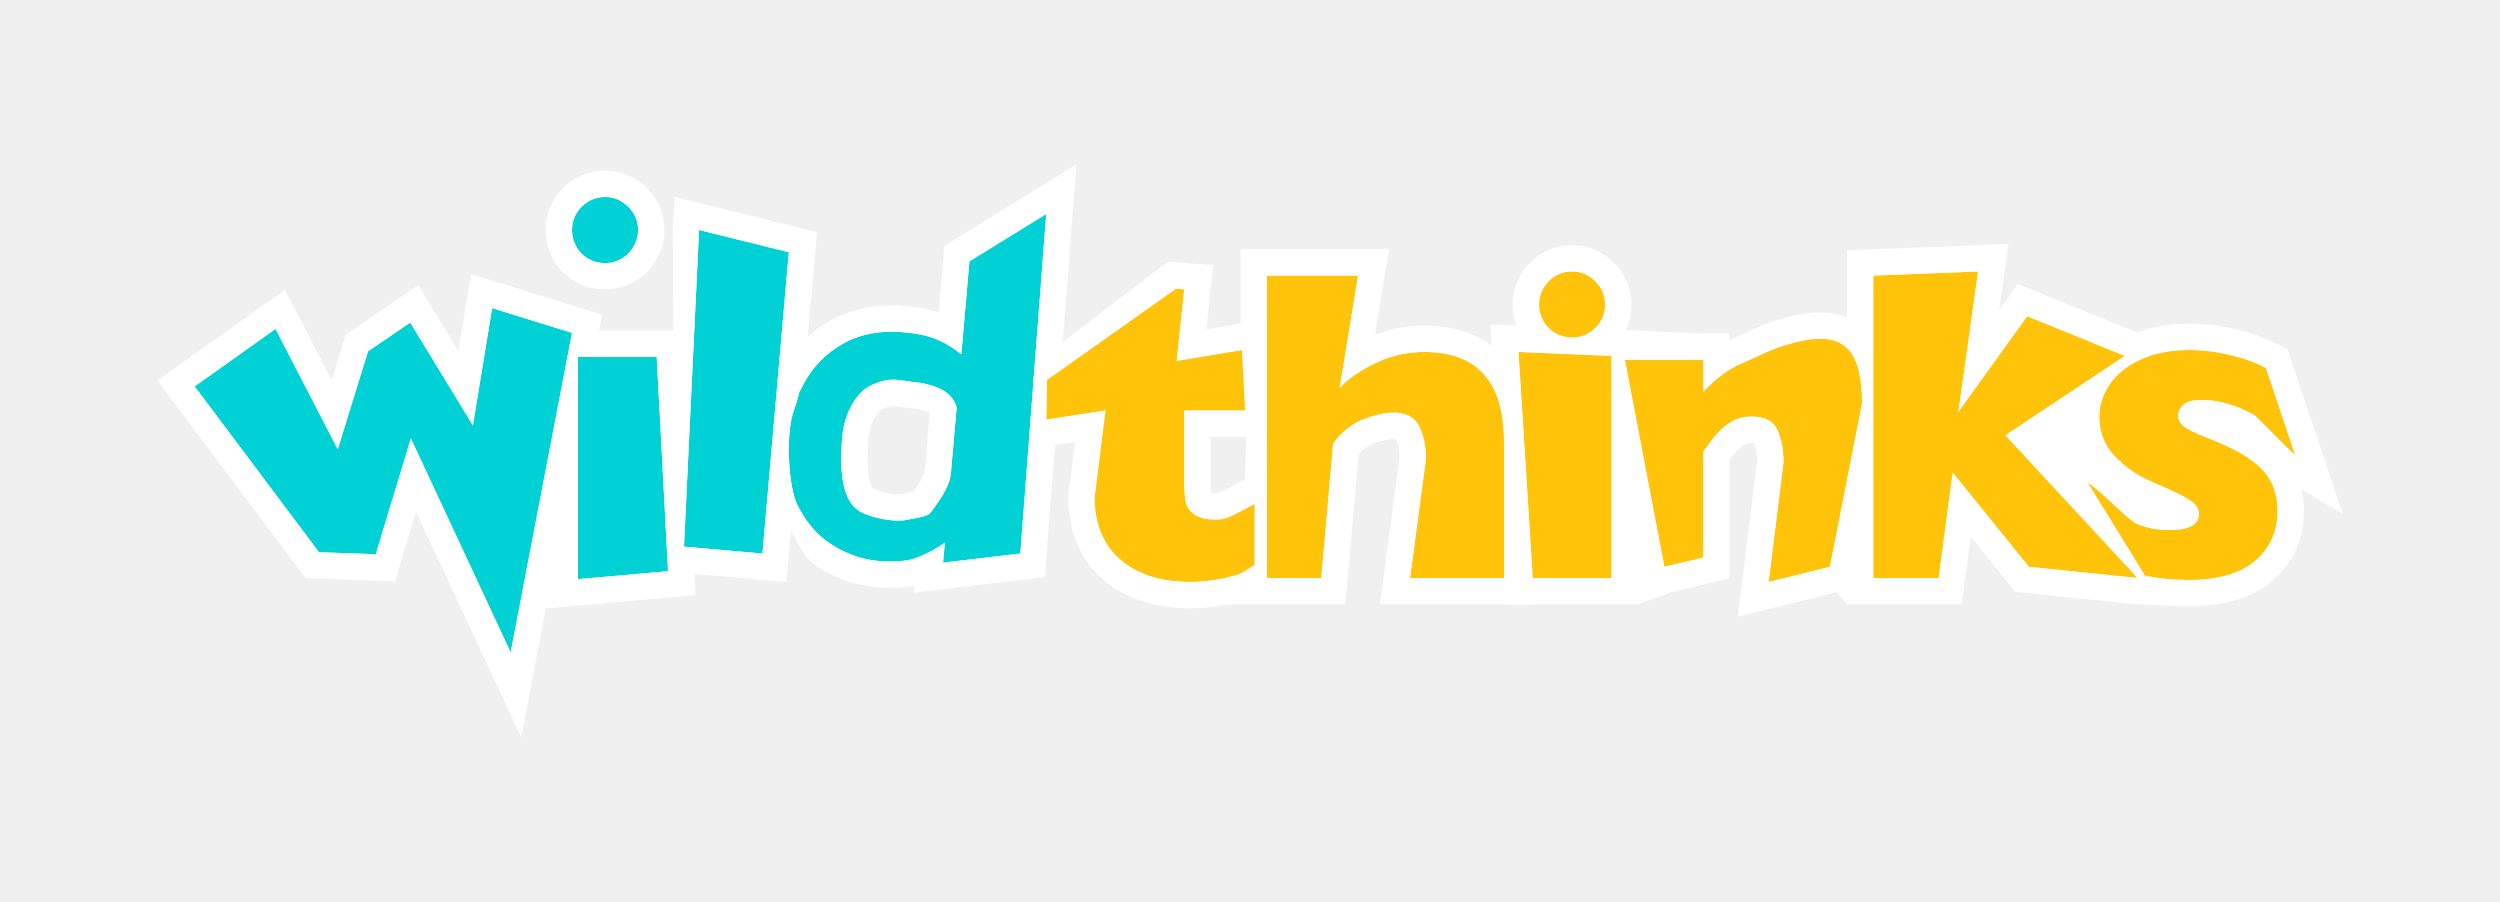
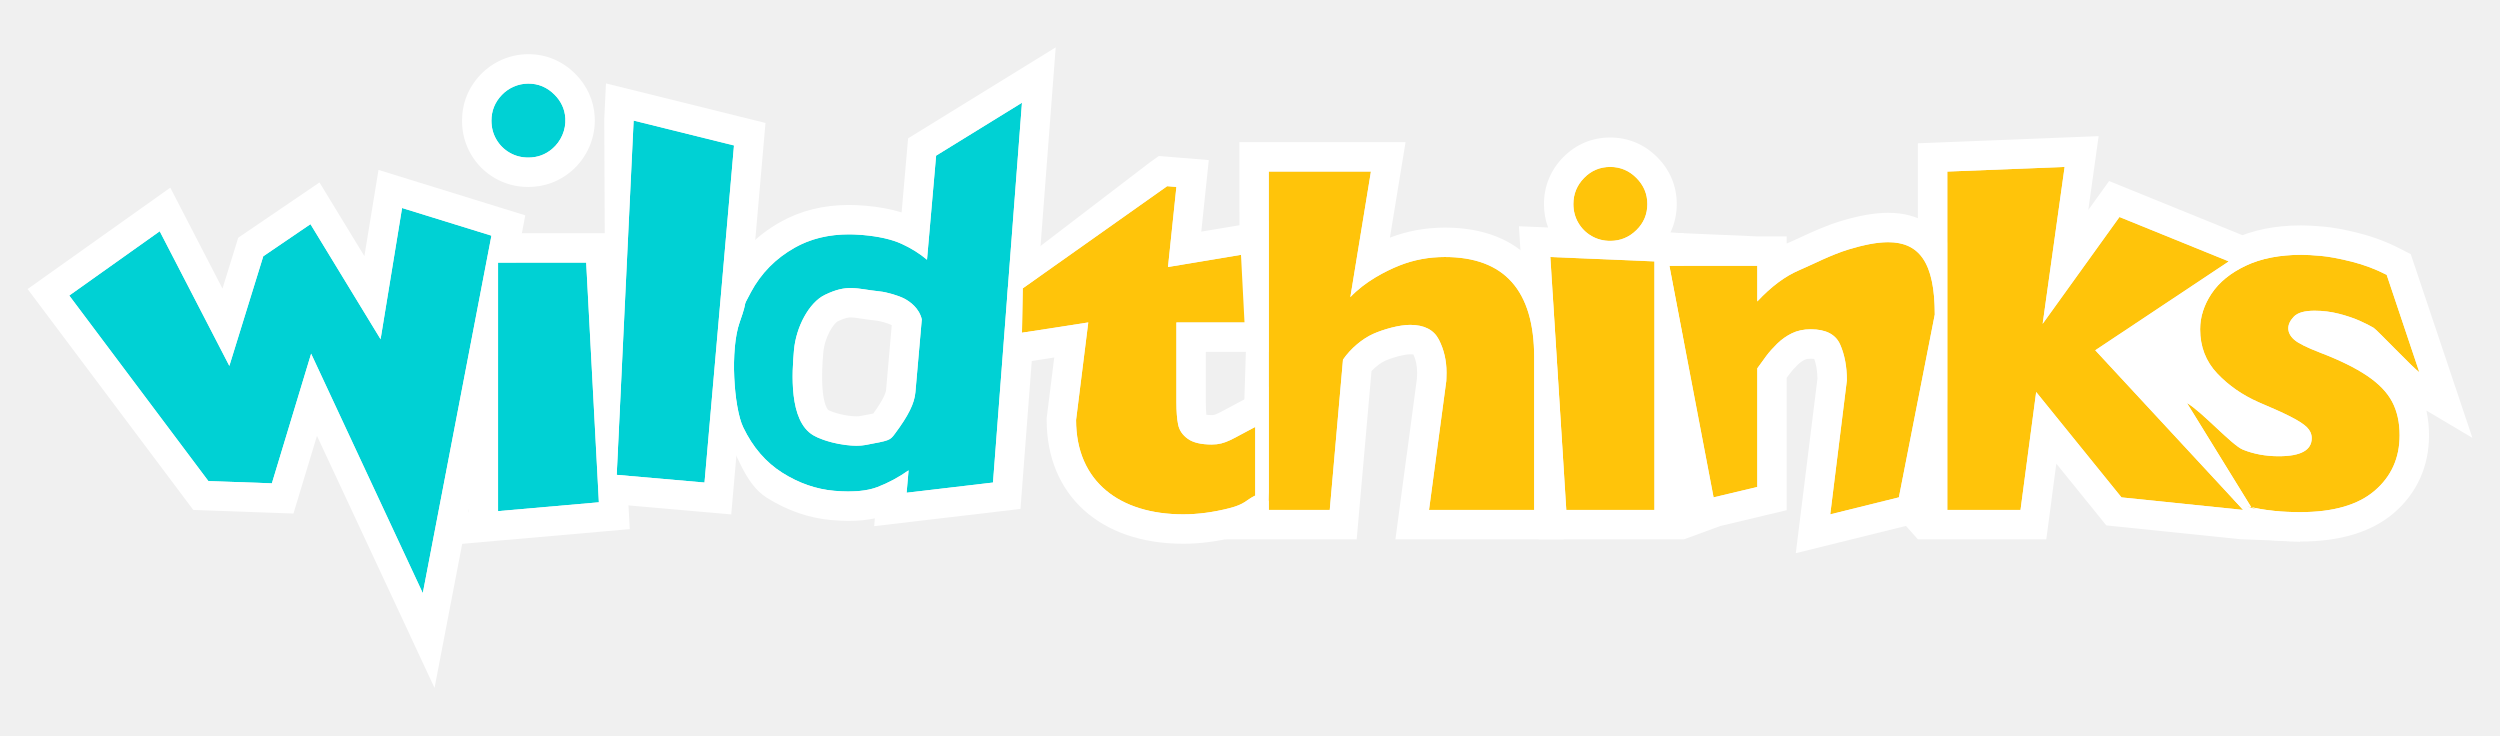
- <svg xmlns="http://www.w3.org/2000/svg" version="1.1" x="0" y="0" width="951" height="343" viewBox="0, 0, 951, 343">
+ <svg xmlns="http://www.w3.org/2000/svg" version="1.1" x="0" y="0" width="850" height="250" viewBox="0, 0, 850, 250">
  <g id="text">
-     <path d="M217.59,126.626 L194.249,248.164 L156.282,166.755 L142.937,210.833 L121.345,210.058 L74.045,146.982 L104.804,125.127 L128.479,170.901 L140.015,133.626 L156.058,122.714 L179.898,161.835 L187.203,117.223 z" fill="#00D1D4" />
-     <path d="M179.19,104.274 L177.335,115.606 L174.391,133.581 L164.597,117.509 L159.126,108.532 L150.433,114.445 L134.391,125.357 L131.497,127.325 L130.462,130.669 L126.145,144.62 L113.686,120.532 L108.397,110.306 L99.012,116.974 L68.252,138.83 L59.889,144.773 L66.044,152.981 L113.345,216.056 L116.211,219.879 L120.986,220.05 L142.578,220.826 L150.276,221.102 L152.508,213.73 L158.274,194.685 L185.186,252.39 L198.243,280.387 L204.069,250.049 L227.411,128.511 L229.099,119.719 L220.546,117.072 L190.159,107.669 z M187.203,117.222 L217.59,126.625 L194.249,248.163 L156.282,166.754 L142.937,210.832 L121.345,210.057 L74.044,146.982 L104.804,125.126 L128.479,170.9 L140.015,133.626 L156.058,122.713 L179.898,161.834 z" fill="#FFFFFF" />
-     <path d="M254.117,217.282 L219.838,220.282 L219.838,135.78 L249.804,135.78 z" fill="#00D1D4" />
-     <path d="M259.289,125.78 L249.804,125.78 L219.838,125.78 L219.838,132.615 L215.785,139.949 L209.838,220.282 L204.7,231.645 L220.71,230.244 L254.99,227.244 L264.615,226.402 L264.104,216.754 L259.79,135.252 z M249.804,135.78 L254.118,217.282 L219.838,220.282 L219.838,135.78 z" fill="#FFFFFF" />
-     <path d="M290.033,210.566 L260.181,207.954 L265.935,87.497 L300.06,95.955 z" fill="#00D1D4" />
-     <path d="M256.527,74.863 L255.946,87.02 L256.451,204.281 L256.451,214.028 L259.309,217.916 L289.161,220.528 L299.123,221.4 L299.995,211.437 L310.022,96.826 L310.767,88.306 L302.465,86.249 L268.34,77.791 z M265.935,87.497 L300.06,95.955 L290.033,210.566 L260.181,207.954 z" fill="#FFFFFF" />
+     <path d="M167.09,80.126 L143.749,201.664 L105.782,120.255 L92.437,164.333 L70.845,163.558 L23.545,100.482 L54.304,78.627 L77.979,124.401 L89.515,87.126 L105.558,76.214 L129.398,115.335 L136.703,70.723 z" fill="#00D1D4" />
+     <path d="M128.69,57.774 L126.835,69.106 L123.891,87.081 L114.097,71.009 L108.626,62.032 L99.933,67.945 L83.891,78.857 L80.997,80.825 L79.962,84.169 L75.645,98.12 L63.186,74.032 L57.897,63.806 L48.512,70.474 L17.752,92.33 L9.389,98.273 L15.544,106.481 L62.845,169.556 L65.711,173.379 L70.486,173.55 L92.078,174.326 L99.776,174.602 L102.008,167.23 L107.774,148.185 L134.686,205.89 L147.743,233.887 L153.569,203.549 L176.911,82.011 L178.599,73.219 L170.046,70.572 L139.659,61.169 z M136.703,70.722 L167.09,80.125 L143.749,201.663 L105.782,120.254 L92.437,164.332 L70.845,163.557 L23.544,100.482 L54.304,78.626 L77.979,124.4 L89.515,87.126 L105.558,76.213 L129.398,115.334 z" fill="#FFFFFF" />
+     <path d="M203.617,170.782 L169.338,173.782 L169.338,89.28 L199.304,89.28 z" fill="#00D1D4" />
+     <path d="M208.789,79.28 L199.304,79.28 L169.338,79.28 L169.338,86.115 L165.285,93.449 L159.338,173.782 L154.2,185.145 L170.21,183.744 L204.49,180.744 L214.115,179.902 L213.604,170.254 L209.29,88.752 z M199.304,89.28 L203.618,170.782 L169.338,173.782 L169.338,89.28 z" fill="#FFFFFF" />
+     <path d="M239.533,164.066 L209.681,161.454 L215.435,40.997 L249.56,49.455 z" fill="#00D1D4" />
+     <path d="M206.027,28.363 L205.446,40.52 L205.951,157.781 L205.951,167.528 L208.809,171.416 L238.661,174.028 L248.623,174.9 L249.495,164.937 L259.522,50.326 L260.267,41.806 L251.965,39.749 L217.84,31.291 z M215.435,40.997 L249.56,49.455 L239.533,164.066 L209.681,161.454 z" fill="#FFFFFF" />
    <g>
-       <path d="M361.737,179.886 L363.908,155.068 C362.992,151.232 359.898,149.052 358.014,148.054 C356.129,147.056 352.189,145.843 349.547,145.573 C341.786,144.782 338.807,142.946 330.931,146.767 C325.584,149.361 321.145,157.65 320.45,165.588 C319.799,173.03 318.625,189.519 326.986,194.474 C331.059,196.889 339.727,198.721 344.642,197.812 C353.067,196.253 353.067,196.253 354.784,193.949 C359.352,187.82 361.405,183.681 361.737,179.886 M388.117,210.566 L358.75,214.028 L359.416,206.42 C356.042,208.791 352.529,210.678 348.88,212.081 C345.229,213.483 340.317,213.915 334.143,213.375 C328.024,212.839 322.147,210.798 316.514,207.249 C310.88,203.702 306.443,198.55 303.201,191.794 C299.959,185.04 298.705,165.339 301.974,156.106 C305.231,146.907 302.35,152.307 305.803,145.86 C309.256,139.413 314.225,134.363 320.711,130.708 C327.196,127.054 334.877,125.615 343.753,126.391 C349.265,126.873 353.677,127.871 356.99,129.382 C360.301,130.894 363.198,132.703 365.681,134.809 L368.777,99.416 L397.973,81.424 z" fill="#00D1D4" />
-       <path d="M341.701,188.049 C338.128,188.049 333.547,186.738 332.084,185.872 C331.99,185.788 328.959,183.069 330.412,166.46 C330.905,160.831 334.063,156.409 335.302,155.761 C338.04,154.432 339.148,154.432 339.743,154.432 C340.704,154.432 341.974,154.624 343.582,154.868 C345.001,155.082 346.61,155.326 348.533,155.522 C349.9,155.661 352.53,156.48 353.342,156.895 C353.472,156.964 353.588,157.034 353.692,157.103 L351.775,179.014 C351.68,180.106 350.827,182.388 347.404,187.105 C346.252,187.344 344.568,187.655 342.822,187.979 C342.759,187.99 342.407,188.049 341.701,188.049 M409.438,62.612 L392.727,72.911 L363.531,90.903 L359.253,93.539 L358.815,98.545 L357.05,118.724 C353.495,117.602 349.39,116.846 344.624,116.429 C342.788,116.268 340.962,116.187 339.197,116.187 C330.515,116.187 322.644,118.141 315.803,121.995 C307.665,126.58 301.336,133.021 296.988,141.139 L296.918,141.27 C294.853,145.124 298.536,145.838 298.118,148.131 C297.965,148.967 299.02,159.461 294.784,159.948 C293.277,173.478 295.451,182.693 296.784,192.331 C300.839,200.78 303.96,211.162 311.186,215.712 C318.149,220.098 325.58,222.664 333.271,223.337 C335.267,223.511 337.194,223.6 338.998,223.6 C342.289,223.6 345.252,223.318 347.95,222.743 L347.717,225.397 L359.921,223.959 L389.288,220.497 L397.462,219.534 L398.088,211.327 L407.944,82.185 z M341.701,198.049 C342.769,198.049 343.765,197.974 344.642,197.812 C353.067,196.253 353.067,196.253 354.784,193.948 C359.352,187.82 361.405,183.681 361.737,179.886 L363.909,155.068 C362.993,151.232 359.898,149.052 358.014,148.054 C356.129,147.056 352.189,145.842 349.547,145.573 C345.408,145.152 342.629,144.432 339.743,144.432 C337.216,144.432 334.607,144.983 330.931,146.767 C325.584,149.361 321.145,157.65 320.451,165.588 C319.8,173.03 318.625,189.519 326.986,194.474 C330.332,196.458 336.781,198.049 341.701,198.049 M397.973,81.424 L388.117,210.566 L358.75,214.028 L359.416,206.42 C356.042,208.791 352.53,210.678 348.88,212.081 C346.244,213.093 342.95,213.6 338.998,213.6 C337.477,213.6 335.859,213.525 334.143,213.375 C328.024,212.839 322.147,210.798 316.514,207.249 C310.88,203.702 306.443,198.55 303.201,191.794 C299.959,185.04 298.705,165.339 301.974,156.106 C305.231,146.907 302.35,152.307 305.803,145.86 C309.256,139.413 314.225,134.362 320.711,130.708 C326.06,127.694 332.222,126.187 339.197,126.187 C340.679,126.187 342.198,126.255 343.753,126.391 C349.265,126.873 353.677,127.871 356.99,129.382 C360.301,130.894 363.199,132.703 365.681,134.809 L368.777,99.416 L397.973,81.424" fill="#FFFFFF" />
-       <path d="M477.272,214.983 C474.172,216.477 473.897,217.917 468.448,219.299 C462.996,220.682 457.78,221.375 452.801,221.375 C431.272,221.375 416.367,210.311 416.367,189.282 L420.51,156.13 L397.974,159.63 L398.228,144.537 L447.327,109.802 L450.477,110.061 L447.617,137.282 L479.031,132.032 L479.031,156.13 L450.477,156.13 L450.477,183.191 C450.477,186.345 450.669,188.891 451.057,190.828 C451.444,192.765 452.538,194.384 454.336,195.684 C456.133,196.984 458.859,197.634 462.513,197.634 C467.271,197.634 469.525,195.642 477.272,191.658 z" fill="#FFC40A" />
-       <path d="M444.522,99.537 L441.552,101.638 L396.117,136.373 L393.197,144.005 L392.784,159.615 L394.279,170.324 L399.508,169.512 L408.943,168.046 L406.445,188.042 L406.367,188.659 L406.367,189.282 C406.367,214.852 424.593,231.374 452.8,231.374 C458.583,231.374 464.675,230.573 470.906,228.992 C475.829,227.743 478.23,226.26 480.449,224.723 C481.05,224.307 481.274,224.155 481.614,223.991 L487.272,221.264 L487.272,214.983 L487.272,191.658 L487.272,175.27 L472.699,182.765 C470.824,183.729 469.295,184.56 467.945,185.294 C463.933,187.475 463.484,187.634 462.513,187.634 C461.697,187.634 461.095,187.586 460.668,187.529 C460.565,186.57 460.476,185.168 460.476,183.191 L460.476,166.13 L479.031,166.13 L489.031,166.13 L489.031,156.13 L489.031,132.032 L489.031,120.222 L477.383,122.168 L458.936,125.251 L460.421,111.105 L461.49,100.934 L451.297,100.095 L448.148,99.835 z M447.328,109.802 L450.476,110.061 L447.617,137.282 L479.031,132.032 L479.031,156.13 L450.476,156.13 L450.476,183.191 C450.476,186.345 450.669,188.891 451.057,190.828 C451.444,192.765 452.537,194.384 454.336,195.683 C456.134,196.984 458.86,197.634 462.513,197.634 C467.272,197.634 469.524,195.642 477.272,191.658 L477.272,214.983 C474.173,216.477 473.897,217.916 468.448,219.299 C462.996,220.682 457.781,221.374 452.8,221.374 C431.273,221.374 416.367,210.311 416.367,189.282 L420.51,156.13 L397.973,159.63 L398.228,144.537 L447.328,109.802" fill="#FFFFFF" />
-       <path d="M572.117,219.88 L536.367,219.88 L542.234,176.052 C542.234,175.72 542.247,175.402 542.275,175.097 C542.303,174.794 542.317,174.143 542.317,173.147 C542.317,169.108 541.459,165.4 539.744,162.024 C538.028,158.649 534.763,156.96 529.949,156.96 C526.185,156.96 520.857,158.471 517.367,160.031 C513.747,161.65 509.718,164.963 507.117,168.781 L502.617,219.88 L481.888,219.88 L481.888,104.831 L516.617,104.831 L509.617,147.531 C514.542,142.275 521.565,138.657 526.38,136.748 C531.194,134.838 536.312,133.884 541.736,133.884 C561.99,133.884 572.117,145.256 572.117,168 z" fill="#FFC40A" />
-       <path d="M528.391,94.831 L522.504,94.831 L516.618,94.831 L499.252,94.831 L481.888,94.831 L476.888,94.831 L471.888,94.831 L471.911,123.083 L474.118,165.455 L473.452,186.615 L479.032,185.615 L481.888,216.615 L466.996,229.88 L476.888,229.88 L481.888,229.88 L492.252,229.88 L502.618,229.88 L507.197,229.88 L511.776,229.88 L512.177,225.318 L512.579,220.757 L514.698,196.699 L516.817,172.641 C517.571,171.839 518.399,171.117 519.203,170.52 C520.008,169.925 520.788,169.456 521.45,169.161 C522.784,168.564 524.423,168.014 525.972,167.613 C527.522,167.212 528.98,166.96 529.95,166.96 C530.204,166.96 530.422,166.969 530.607,166.983 C530.79,166.997 530.942,167.016 531.062,167.036 C531.484,167.955 531.798,168.917 532.006,169.932 C532.214,170.945 532.318,172.014 532.318,173.146 C532.318,173.508 532.316,173.772 532.313,173.962 C532.31,174.152 532.307,174.264 532.305,174.324 C532.291,174.479 532.28,174.637 532.271,174.798 C532.261,174.958 532.253,175.124 532.247,175.289 L529.352,196.921 L526.456,218.553 L525.698,224.217 L524.94,229.88 L530.654,229.88 L536.368,229.88 L554.243,229.88 L572.118,229.88 L577.118,229.88 L582.118,229.88 L582.118,224.88 L582.118,219.88 L582.118,193.94 L582.118,168.001 C582.118,161.078 581.265,154.906 579.574,149.52 C577.882,144.134 575.35,139.536 571.991,135.764 C568.481,131.822 564.181,128.852 559.127,126.868 C554.073,124.883 548.264,123.884 541.737,123.884 C538.473,123.884 535.272,124.171 532.153,124.743 C529.035,125.315 525.998,126.17 523.067,127.306 L524.777,116.877 L526.486,106.449 L527.438,100.64 z M516.618,104.831 L509.618,147.531 C514.542,142.274 521.566,138.658 526.38,136.749 C531.195,134.839 536.313,133.884 541.737,133.884 C561.991,133.884 572.118,145.257 572.118,168.001 L572.118,219.88 L536.368,219.88 L542.235,176.052 C542.235,175.721 542.247,175.402 542.276,175.098 C542.303,174.794 542.318,174.143 542.318,173.146 C542.318,169.107 541.459,165.399 539.745,162.023 C538.029,158.648 534.764,156.96 529.95,156.96 C526.186,156.96 520.858,158.471 517.368,160.031 C513.747,161.65 509.718,164.964 507.118,168.781 L502.618,219.88 L481.888,219.88 L481.888,104.831 L516.618,104.831" fill="#FFFFFF" />
-       <path d="M610.6,115.872 C610.6,119.358 609.355,122.319 606.865,124.754 C604.374,127.189 601.413,128.406 597.983,128.406 C595.659,128.406 593.542,127.853 591.632,126.746 C589.724,125.64 588.215,124.131 587.109,122.222 C586.001,120.313 585.449,118.196 585.449,115.872 C585.449,112.441 586.665,109.48 589.101,106.99 C591.536,104.5 594.496,103.255 597.983,103.255 C601.413,103.255 604.374,104.5 606.865,106.99 C609.355,109.48 610.6,112.441 610.6,115.872 M613.007,219.881 L583.041,219.881 L577.618,133.885 L613.007,135.379 z" fill="#FFC40A" />
-       <path d="M597.982,93.254 C591.807,93.254 586.263,95.587 581.95,99.999 C577.696,104.347 575.448,109.837 575.448,115.871 C575.448,118.668 575.919,121.336 576.852,123.843 L566.937,123.424 L567.637,134.513 L570.367,143.031 L575.617,173.781 L572.636,213.78 L573.06,220.509 L573.651,229.88 L583.041,229.88 L613.006,229.88 L623.006,229.88 L623.006,219.88 L623.006,135.378 L623.006,125.792 L618.424,125.598 C619.859,122.628 620.599,119.349 620.599,115.871 C620.599,109.795 618.294,104.278 613.935,99.919 C609.575,95.559 604.058,93.254 597.982,93.254 M577.617,133.884 L613.006,135.378 L613.006,219.88 L583.041,219.88 L577.617,133.884 M597.982,103.254 C601.413,103.254 604.374,104.499 606.864,106.989 C609.354,109.48 610.599,112.441 610.599,115.871 C610.599,119.358 609.354,122.318 606.864,124.753 C604.374,127.189 601.413,128.405 597.982,128.405 C595.658,128.405 593.542,127.853 591.631,126.745 C589.723,125.639 588.214,124.13 587.108,122.221 C586.001,120.312 585.448,118.195 585.448,115.871 C585.448,112.441 586.665,109.48 589.1,106.989 C591.535,104.499 594.496,103.254 597.982,103.254" fill="#FFFFFF" />
-       <path d="M696.117,215.604 L672.784,221.38 L678.439,175.809 C678.439,171.16 677.678,167.107 676.156,163.648 C674.634,160.19 671.301,158.46 666.154,158.46 C663.719,158.46 661.574,158.916 659.721,159.83 C657.866,160.743 656.206,161.919 654.74,163.357 C653.273,164.797 652.043,166.18 651.047,167.508 C650.051,168.836 649.026,170.247 647.975,171.741 L647.975,212.065 L633.117,215.604 L618.093,136.878 L647.975,136.878 L647.975,148.997 C652.679,143.962 657.396,140.434 662.129,138.414 C666.859,136.394 673.011,133.137 679.117,131.282 C698.45,125.408 708.322,129.216 708.322,153.454 z" fill="#FFC40A" />
-       <path d="M692.467,118.852 L692.467,128.852 L692.467,118.852 L692.465,118.852 C687.864,118.852 682.548,119.789 676.211,121.714 C671.243,123.223 666.574,125.385 662.454,127.293 C660.915,128.006 659.461,128.679 658.202,129.216 C658.127,129.249 658.051,129.281 657.976,129.314 L657.976,126.878 L647.976,126.878 L618.425,125.598 L613.007,128.852 L615.117,138.282 L620.117,216.615 L623.007,229.88 L635.435,225.332 L650.292,221.793 L657.976,219.963 L657.976,212.065 L657.976,174.955 C658.336,174.461 658.694,173.978 659.047,173.508 C659.737,172.588 660.644,171.574 661.744,170.495 C662.453,169.799 663.237,169.245 664.138,168.801 C664.592,168.578 665.288,168.46 666.155,168.46 C666.67,168.46 667.061,168.491 667.343,168.528 C668.021,170.405 668.387,172.654 668.434,175.232 L662.861,220.148 L661.07,234.581 L675.187,231.087 L698.521,225.311 L702.586,229.88 L705.93,217.531 L718.135,155.381 L718.322,154.427 L718.322,153.454 C718.322,142.436 716.512,134.625 712.625,128.871 C709.538,124.3 703.535,118.852 692.467,118.852 M692.465,128.852 C702.984,128.851 708.322,135.626 708.322,153.454 L696.117,215.604 L672.784,221.38 L678.44,175.809 C678.44,171.16 677.678,167.107 676.156,163.648 C674.634,160.19 671.301,158.46 666.155,158.46 C663.719,158.46 661.574,158.916 659.721,159.83 C657.866,160.743 656.206,161.919 654.74,163.357 C653.274,164.797 652.043,166.18 651.047,167.508 C650.051,168.836 649.027,170.247 647.976,171.741 L647.976,212.065 L633.117,215.604 L618.093,136.878 L647.976,136.878 L647.976,148.997 C652.679,143.962 657.397,140.434 662.129,138.414 C666.86,136.394 673.011,133.137 679.117,131.282 C684.231,129.728 688.684,128.852 692.465,128.852" fill="#FFFFFF" />
-       <path d="M813.191,219.88 L771.802,215.613 L742.8,179.787 L737.473,219.88 L712.586,219.88 L712.586,104.831 L752.473,103.254 L745.003,156.594 L771.117,120.281 L808.294,135.378 L762.888,165.588 z" fill="#FFC40A" />
-       <path d="M764.037,92.79 L752.078,93.263 L712.19,94.84 L702.586,95.22 L702.586,120.693 L708.322,135.949 L711.451,165.456 L705.451,183.616 L702.586,229.881 L712.586,229.881 L737.474,229.881 L746.232,229.881 L747.387,221.198 L749.652,204.145 L764.03,221.906 L766.644,225.136 L770.777,225.561 L812.166,229.828 L832.585,230.628 L820.526,213.084 L778.207,167.408 L813.833,143.705 L829.578,133.229 L812.056,126.114 L774.88,111.017 L767.592,108.058 L762.999,114.444 L760.521,117.889 L762.377,104.642 z M752.474,103.255 L745.003,156.595 L771.117,120.282 L808.294,135.379 L762.889,165.589 L813.191,219.881 L771.803,215.614 L742.801,179.788 L737.474,219.881 L712.586,219.881 L712.586,104.832 z" fill="#FFFFFF" />
-       <path d="M866.369,194.48 C866.369,202.228 863.532,208.522 857.86,213.364 C852.187,218.207 843.763,220.627 832.585,220.627 C826.331,220.627 820.769,220.06 815.9,218.926 C811.03,217.792 821.655,221.029 815.9,218.926 L794.073,183.535 C799.108,186.413 809.37,197.883 813.078,199.377 C816.785,200.872 820.852,201.619 825.28,201.619 C832.751,201.619 836.486,199.572 836.486,195.476 C836.486,194.093 835.946,192.861 834.868,191.782 C833.788,190.703 831.906,189.486 829.223,188.13 C826.538,186.774 822.956,185.156 818.473,183.274 C812.939,180.839 808.235,177.575 804.362,173.479 C800.488,169.384 798.552,164.376 798.552,158.455 C798.552,154.25 799.839,150.209 802.411,146.335 C804.985,142.462 808.872,139.294 814.074,136.831 C819.275,134.369 825.556,133.137 832.917,133.137 C834.687,133.137 836.942,133.262 839.682,133.511 C842.421,133.76 845.879,134.411 850.057,135.461 C854.235,136.513 858.206,138.007 861.97,139.944 L873.073,173.039 C871.302,171.988 858.718,158.676 857.528,157.957 C856.338,157.238 854.748,156.435 852.756,155.549 C850.764,154.665 848.425,153.876 845.741,153.184 C843.057,152.492 840.305,152.146 837.482,152.146 C834.051,152.146 831.699,152.81 830.427,154.138 C829.153,155.466 828.517,156.794 828.517,158.123 C828.517,159.506 829.181,160.793 830.51,161.982 C831.838,163.173 834.798,164.653 839.391,166.423 C846.032,168.969 851.345,171.584 855.329,174.268 C859.313,176.952 862.148,179.899 863.837,183.108 C865.524,186.318 866.369,190.109 866.369,194.48" fill="#FFC40A" />
-       <path d="M832.917,123.137 C824.102,123.137 816.322,124.703 809.796,127.792 C802.953,131.032 811.877,129.987 808.294,135.378 C804.623,140.907 788.552,152.267 788.552,158.454 C788.552,162.589 782.444,158.793 783.784,162.356 L771.574,166.106 L785.562,188.784 L813.191,219.88 L802.784,223.949 L805.924,223.696 C806.848,225.295 808.022,226.371 809.208,227.124 L809.576,227.72 L811.001,228.053 C811.758,228.37 812.465,228.59 813.051,228.773 C814.927,229.357 816.15,229.654 817.633,229.654 L818.813,229.654 C823.062,230.301 827.673,230.627 832.585,230.627 C846.158,230.627 856.847,227.378 864.354,220.97 C872.214,214.259 876.369,205.099 876.369,194.48 C876.369,191.533 876.069,188.73 875.474,186.089 L891.111,195.365 L882.554,169.858 L871.45,136.763 L870.158,132.911 L866.545,131.052 C862.122,128.776 857.396,126.997 852.499,125.764 C847.766,124.574 843.87,123.85 840.588,123.552 C837.519,123.273 835.009,123.137 832.917,123.137 M814.629,218.677 C814.753,218.677 815.136,218.747 815.9,218.926 C817.38,219.466 817.776,219.654 817.633,219.654 C817.306,219.654 814.167,218.677 814.629,218.677 M832.917,133.137 C834.688,133.137 836.942,133.262 839.683,133.511 C842.421,133.76 845.879,134.41 850.058,135.461 C854.235,136.513 858.206,138.007 861.97,139.944 L873.073,173.038 C871.302,171.988 858.718,158.676 857.528,157.956 C856.338,157.238 854.748,156.435 852.756,155.549 C850.764,154.664 848.425,153.876 845.741,153.183 C843.057,152.492 840.305,152.146 837.482,152.146 C834.051,152.146 831.699,152.81 830.427,154.138 C829.153,155.466 828.518,156.794 828.518,158.122 C828.518,159.506 829.182,160.793 830.51,161.982 C831.838,163.173 834.798,164.653 839.392,166.423 C846.032,168.969 851.345,171.584 855.329,174.267 C859.313,176.952 862.148,179.899 863.837,183.108 C865.524,186.318 866.369,190.109 866.369,194.48 C866.369,202.228 863.532,208.522 857.86,213.364 C852.188,218.207 843.763,220.627 832.585,220.627 C826.331,220.627 820.77,220.059 815.9,218.926 L794.073,183.534 C799.108,186.412 809.37,197.883 813.078,199.377 C816.785,200.871 820.853,201.618 825.28,201.618 C832.751,201.618 836.486,199.572 836.486,195.476 C836.486,194.093 835.946,192.861 834.868,191.782 C833.788,190.703 831.906,189.486 829.224,188.13 C826.538,186.774 822.956,185.156 818.474,183.274 C812.939,180.839 808.235,177.575 804.362,173.479 C800.488,169.384 798.552,164.376 798.552,158.454 C798.552,154.249 799.839,150.209 802.411,146.335 C804.985,142.462 808.872,139.294 814.074,136.831 C819.275,134.369 825.557,133.137 832.917,133.137" fill="#FFFFFF" />
-       <path d="M242.718,86.732 C242.95,90.681 241.254,94.568 238.235,97.124 C235.911,99.091 233.207,100.073 230.124,100.073 C227.8,100.073 225.683,99.521 223.774,98.413 C221.865,97.307 220.357,95.798 219.25,93.889 C218.143,91.98 217.59,89.863 217.59,87.539 C217.59,84.171 218.762,81.256 221.11,78.795 C223.426,76.366 226.678,74.943 230.035,74.922 C233.504,74.9 236.494,76.146 239.006,78.657 C241.299,80.95 242.536,83.642 242.718,86.732" fill="#00D1D4" />
-       <path d="M230.124,64.922 L229.971,64.922 C223.928,64.961 218.061,67.502 213.872,71.895 C209.762,76.205 207.59,81.615 207.59,87.539 C207.59,91.639 208.604,95.464 210.6,98.907 C212.585,102.332 215.331,105.078 218.76,107.065 C222.201,109.061 226.025,110.073 230.124,110.073 C235.548,110.073 240.587,108.235 244.695,104.757 C250.124,100.162 253.117,93.204 252.701,86.145 C252.376,80.629 250.087,75.595 246.077,71.586 C241.717,67.227 236.201,64.922 230.124,64.922 M230.124,74.922 C233.555,74.922 236.516,76.167 239.007,78.657 C241.299,80.95 242.536,83.642 242.719,86.732 C242.951,90.681 241.253,94.568 238.234,97.124 C235.911,99.091 233.208,100.073 230.124,100.073 C227.801,100.073 225.684,99.521 223.775,98.413 C221.865,97.307 220.357,95.798 219.251,93.889 C218.143,91.98 217.59,89.863 217.59,87.539 C217.59,84.172 218.762,81.256 221.109,78.795 C223.426,76.366 226.678,74.943 230.036,74.922 C230.064,74.922 230.094,74.922 230.124,74.922" fill="#FFFFFF" />
+       <path d="M311.237,133.386 L313.408,108.568 C312.492,104.732 309.398,102.552 307.514,101.554 C305.629,100.556 301.689,99.343 299.047,99.073 C291.286,98.282 288.307,96.446 280.431,100.267 C275.084,102.861 270.645,111.15 269.95,119.088 C269.299,126.53 268.125,143.019 276.486,147.974 C280.559,150.389 289.227,152.221 294.142,151.312 C302.567,149.753 302.567,149.753 304.284,147.449 C308.852,141.32 310.905,137.181 311.237,133.386 M337.617,164.066 L308.25,167.528 L308.916,159.92 C305.542,162.291 302.029,164.178 298.38,165.581 C294.729,166.983 289.817,167.415 283.643,166.875 C277.524,166.339 271.647,164.298 266.014,160.749 C260.38,157.202 255.943,152.05 252.701,145.294 C249.459,138.54 248.205,118.839 251.474,109.606 C254.731,100.407 251.85,105.807 255.303,99.36 C258.756,92.913 263.725,87.863 270.211,84.208 C276.696,80.554 284.377,79.115 293.253,79.891 C298.765,80.373 303.177,81.371 306.49,82.882 C309.801,84.394 312.698,86.203 315.181,88.309 L318.277,52.916 L347.473,34.924 z" fill="#00D1D4" />
+       <path d="M291.201,141.549 C287.628,141.549 283.047,140.238 281.584,139.372 C281.49,139.288 278.459,136.569 279.912,119.96 C280.405,114.331 283.563,109.909 284.802,109.261 C287.54,107.932 288.648,107.932 289.243,107.932 C290.204,107.932 291.474,108.124 293.082,108.368 C294.501,108.582 296.11,108.826 298.033,109.022 C299.4,109.161 302.03,109.98 302.842,110.395 C302.972,110.464 303.088,110.534 303.192,110.603 L301.275,132.514 C301.18,133.606 300.327,135.888 296.904,140.605 C295.752,140.844 294.068,141.155 292.322,141.479 C292.259,141.49 291.907,141.549 291.201,141.549 M358.938,16.112 L342.227,26.411 L313.031,44.403 L308.753,47.039 L308.315,52.045 L306.55,72.224 C302.995,71.102 298.89,70.346 294.124,69.929 C292.288,69.768 290.462,69.687 288.697,69.687 C280.015,69.687 272.144,71.641 265.303,75.495 C257.165,80.08 250.836,86.521 246.488,94.639 L246.418,94.77 C244.353,98.624 248.036,99.338 247.618,101.631 C247.465,102.467 248.52,112.961 244.284,113.448 C242.777,126.978 244.951,136.193 246.284,145.831 C250.339,154.28 253.46,164.662 260.686,169.212 C267.649,173.598 275.08,176.164 282.771,176.837 C284.767,177.011 286.694,177.1 288.498,177.1 C291.789,177.1 294.752,176.818 297.45,176.243 L297.217,178.897 L309.421,177.459 L338.788,173.997 L346.962,173.034 L347.588,164.827 L357.444,35.685 z M291.201,151.549 C292.269,151.549 293.265,151.474 294.142,151.312 C302.567,149.753 302.567,149.753 304.284,147.448 C308.852,141.32 310.905,137.181 311.237,133.386 L313.409,108.568 C312.493,104.732 309.398,102.552 307.514,101.554 C305.629,100.556 301.689,99.342 299.047,99.073 C294.908,98.652 292.129,97.932 289.243,97.932 C286.716,97.932 284.107,98.483 280.431,100.267 C275.084,102.861 270.645,111.15 269.951,119.088 C269.3,126.53 268.125,143.019 276.486,147.974 C279.832,149.958 286.281,151.549 291.201,151.549 M347.473,34.924 L337.617,164.066 L308.25,167.528 L308.916,159.92 C305.542,162.291 302.03,164.178 298.38,165.581 C295.744,166.593 292.45,167.1 288.498,167.1 C286.977,167.1 285.359,167.025 283.643,166.875 C277.524,166.339 271.647,164.298 266.014,160.749 C260.38,157.202 255.943,152.05 252.701,145.294 C249.459,138.54 248.205,118.839 251.474,109.606 C254.731,100.407 251.85,105.807 255.303,99.36 C258.756,92.913 263.725,87.862 270.211,84.208 C275.56,81.194 281.722,79.687 288.697,79.687 C290.179,79.687 291.698,79.755 293.253,79.891 C298.765,80.373 303.177,81.371 306.49,82.882 C309.801,84.394 312.699,86.203 315.181,88.309 L318.277,52.916 L347.473,34.924" fill="#FFFFFF" />
+       <path d="M426.772,168.483 C423.672,169.977 423.397,171.417 417.948,172.799 C412.496,174.182 407.28,174.875 402.3,174.875 C380.772,174.875 365.867,163.811 365.867,142.782 L370.01,109.63 L347.473,113.13 L347.728,98.037 L396.827,63.302 L399.976,63.561 L397.117,90.782 L428.531,85.532 L428.531,109.63 L399.976,109.63 L399.976,136.691 C399.976,139.845 400.169,142.391 400.557,144.328 C400.943,146.265 402.037,147.884 403.835,149.184 C405.633,150.484 408.359,151.134 412.012,151.134 C416.771,151.134 419.024,149.142 426.772,145.158 z" fill="#FFC40A" />
+       <path d="M394.022,53.037 L391.052,55.138 L345.617,89.873 L342.697,97.505 L342.284,113.115 L343.779,123.824 L349.008,123.012 L358.443,121.546 L355.945,141.542 L355.867,142.159 L355.867,142.782 C355.867,168.352 374.093,184.874 402.3,184.874 C408.083,184.874 414.175,184.073 420.406,182.492 C425.329,181.243 427.73,179.76 429.949,178.223 C430.55,177.807 430.774,177.655 431.114,177.491 L436.772,174.764 L436.772,168.483 L436.772,145.158 L436.772,128.77 L422.199,136.265 C420.324,137.229 418.795,138.06 417.445,138.794 C413.433,140.975 412.984,141.134 412.013,141.134 C411.197,141.134 410.595,141.086 410.168,141.029 C410.065,140.07 409.976,138.668 409.976,136.691 L409.976,119.63 L428.531,119.63 L438.531,119.63 L438.531,109.63 L438.531,85.532 L438.531,73.722 L426.883,75.668 L408.436,78.751 L409.921,64.605 L410.99,54.434 L400.797,53.595 L397.648,53.335 z M396.828,63.302 L399.976,63.561 L397.117,90.782 L428.531,85.532 L428.531,109.63 L399.976,109.63 L399.976,136.691 C399.976,139.845 400.169,142.391 400.557,144.328 C400.944,146.265 402.037,147.884 403.836,149.183 C405.634,150.484 408.36,151.134 412.013,151.134 C416.772,151.134 419.024,149.142 426.772,145.158 L426.772,168.483 C423.673,169.977 423.397,171.416 417.948,172.799 C412.496,174.182 407.281,174.874 402.3,174.874 C380.773,174.874 365.867,163.811 365.867,142.782 L370.01,109.63 L347.473,113.13 L347.728,98.037 L396.828,63.302" fill="#FFFFFF" />
+       <path d="M521.617,173.38 L485.867,173.38 L491.734,129.552 C491.734,129.22 491.747,128.902 491.775,128.597 C491.803,128.294 491.817,127.643 491.817,126.647 C491.817,122.608 490.959,118.9 489.244,115.524 C487.528,112.149 484.263,110.46 479.449,110.46 C475.685,110.46 470.357,111.971 466.867,113.531 C463.247,115.15 459.218,118.463 456.617,122.281 L452.117,173.38 L431.388,173.38 L431.388,58.331 L466.117,58.331 L459.117,101.031 C464.042,95.775 471.065,92.157 475.88,90.248 C480.694,88.338 485.812,87.384 491.236,87.384 C511.49,87.384 521.617,98.756 521.617,121.5 z" fill="#FFC40A" />
+       <path d="M477.891,48.331 L472.004,48.331 L466.118,48.331 L448.752,48.331 L431.388,48.331 L426.388,48.331 L421.388,48.331 L421.411,76.583 L423.618,118.955 L422.952,140.115 L428.532,139.115 L431.388,170.115 L416.496,183.38 L426.388,183.38 L431.388,183.38 L441.752,183.38 L452.118,183.38 L456.697,183.38 L461.276,183.38 L461.677,178.818 L462.079,174.257 L464.198,150.199 L466.317,126.141 C467.071,125.339 467.899,124.617 468.703,124.02 C469.508,123.425 470.288,122.956 470.95,122.661 C472.284,122.064 473.923,121.514 475.472,121.113 C477.022,120.712 478.48,120.46 479.45,120.46 C479.704,120.46 479.922,120.469 480.107,120.483 C480.29,120.497 480.442,120.516 480.562,120.536 C480.984,121.455 481.298,122.416 481.506,123.431 C481.714,124.445 481.818,125.514 481.818,126.646 C481.818,127.008 481.816,127.272 481.813,127.461 C481.81,127.651 481.807,127.764 481.805,127.823 C481.791,127.978 481.78,128.137 481.771,128.298 C481.761,128.458 481.753,128.623 481.747,128.789 L478.852,150.421 L475.956,172.053 L475.198,177.717 L474.44,183.38 L480.154,183.38 L485.868,183.38 L503.743,183.38 L521.618,183.38 L526.618,183.38 L531.618,183.38 L531.618,178.38 L531.618,173.38 L531.618,147.44 L531.618,121.5 C531.618,114.578 530.765,108.405 529.074,103.019 C527.382,97.634 524.85,93.036 521.491,89.263 C517.981,85.321 513.681,82.352 508.627,80.367 C503.573,78.383 497.764,77.384 491.237,77.384 C487.973,77.384 484.772,77.671 481.653,78.243 C478.535,78.815 475.498,79.67 472.567,80.806 L474.277,70.377 L475.986,59.949 L476.938,54.14 z M466.118,58.331 L459.118,101.031 C464.042,95.774 471.066,92.157 475.88,90.248 C480.695,88.338 485.813,87.384 491.237,87.384 C511.491,87.384 521.618,98.756 521.618,121.5 L521.618,173.38 L485.868,173.38 L491.735,129.552 C491.735,129.22 491.747,128.902 491.776,128.597 C491.803,128.293 491.818,127.643 491.818,126.646 C491.818,122.607 490.959,118.899 489.245,115.523 C487.529,112.148 484.264,110.46 479.45,110.46 C475.686,110.46 470.358,111.971 466.868,113.531 C463.247,115.15 459.218,118.463 456.618,122.281 L452.118,173.38 L431.388,173.38 L431.388,58.331 L466.118,58.331" fill="#FFFFFF" />
+       <path d="M560.1,69.372 C560.1,72.858 558.855,75.819 556.365,78.254 C553.874,80.689 550.913,81.906 547.483,81.906 C545.159,81.906 543.042,81.353 541.132,80.246 C539.224,79.14 537.715,77.631 536.609,75.722 C535.501,73.813 534.949,71.696 534.949,69.372 C534.949,65.941 536.165,62.98 538.601,60.49 C541.036,58 543.996,56.755 547.483,56.755 C550.913,56.755 553.874,58 556.365,60.49 C558.855,62.98 560.1,65.941 560.1,69.372 M562.507,173.381 L532.541,173.381 L527.118,87.385 L562.507,88.879 z" fill="#FFC40A" />
+       <path d="M547.482,46.754 C541.307,46.754 535.763,49.087 531.45,53.499 C527.196,57.847 524.948,63.337 524.948,69.371 C524.948,72.168 525.419,74.836 526.352,77.343 L516.437,76.924 L517.137,88.013 L519.867,96.531 L525.117,127.281 L522.136,167.28 L522.56,174.009 L523.151,183.38 L532.541,183.38 L562.506,183.38 L572.506,183.38 L572.506,173.38 L572.506,88.878 L572.506,79.292 L567.924,79.098 C569.359,76.128 570.099,72.849 570.099,69.371 C570.099,63.295 567.794,57.778 563.435,53.419 C559.075,49.059 553.558,46.754 547.482,46.754 M527.117,87.384 L562.506,88.878 L562.506,173.38 L532.541,173.38 L527.117,87.384 M547.482,56.754 C550.913,56.754 553.874,57.999 556.364,60.489 C558.854,62.98 560.099,65.941 560.099,69.371 C560.099,72.858 558.854,75.818 556.364,78.253 C553.874,80.689 550.913,81.905 547.482,81.905 C545.158,81.905 543.042,81.353 541.131,80.245 C539.223,79.139 537.714,77.63 536.608,75.721 C535.501,73.812 534.948,71.695 534.948,69.371 C534.948,65.941 536.165,62.98 538.6,60.489 C541.035,57.999 543.996,56.754 547.482,56.754" fill="#FFFFFF" />
+       <path d="M645.617,169.104 L622.284,174.88 L627.939,129.309 C627.939,124.66 627.178,120.607 625.656,117.148 C624.134,113.69 620.801,111.96 615.654,111.96 C613.219,111.96 611.074,112.416 609.221,113.33 C607.366,114.243 605.706,115.419 604.24,116.857 C602.773,118.297 601.543,119.68 600.547,121.008 C599.551,122.336 598.526,123.747 597.475,125.241 L597.475,165.565 L582.617,169.104 L567.593,90.378 L597.475,90.378 L597.475,102.497 C602.179,97.462 606.896,93.934 611.629,91.914 C616.359,89.894 622.511,86.637 628.617,84.782 C647.95,78.908 657.822,82.716 657.822,106.954 z" fill="#FFC40A" />
+       <path d="M641.967,72.352 L641.967,82.352 L641.967,72.352 L641.965,72.352 C637.364,72.352 632.048,73.289 625.711,75.214 C620.743,76.723 616.074,78.885 611.954,80.793 C610.415,81.506 608.961,82.179 607.702,82.716 C607.627,82.749 607.551,82.781 607.476,82.814 L607.476,80.378 L597.476,80.378 L567.925,79.098 L562.507,82.352 L564.617,91.782 L569.617,170.115 L572.507,183.38 L584.935,178.832 L599.792,175.293 L607.476,173.463 L607.476,165.565 L607.476,128.455 C607.836,127.961 608.194,127.478 608.547,127.008 C609.237,126.088 610.144,125.074 611.244,123.995 C611.953,123.299 612.737,122.745 613.638,122.301 C614.092,122.078 614.788,121.96 615.655,121.96 C616.17,121.96 616.561,121.991 616.843,122.028 C617.521,123.905 617.887,126.154 617.934,128.732 L612.361,173.648 L610.57,188.081 L624.687,184.587 L648.021,178.811 L652.086,183.38 L655.43,171.031 L667.635,108.881 L667.822,107.927 L667.822,106.954 C667.822,95.936 666.012,88.125 662.125,82.371 C659.038,77.8 653.035,72.352 641.967,72.352 M641.965,82.352 C652.484,82.351 657.822,89.126 657.822,106.954 L645.617,169.104 L622.284,174.88 L627.94,129.309 C627.94,124.66 627.178,120.607 625.656,117.148 C624.134,113.69 620.801,111.96 615.655,111.96 C613.219,111.96 611.074,112.416 609.221,113.33 C607.366,114.243 605.706,115.419 604.24,116.857 C602.774,118.297 601.543,119.68 600.547,121.008 C599.551,122.336 598.527,123.747 597.476,125.241 L597.476,165.565 L582.617,169.104 L567.593,90.378 L597.476,90.378 L597.476,102.497 C602.179,97.462 606.897,93.934 611.629,91.914 C616.36,89.894 622.511,86.637 628.617,84.782 C633.731,83.228 638.184,82.352 641.965,82.352" fill="#FFFFFF" />
+       <path d="M762.691,173.38 L721.302,169.113 L692.3,133.287 L686.973,173.38 L662.086,173.38 L662.086,58.331 L701.973,56.754 L694.503,110.094 L720.617,73.781 L757.794,88.878 L712.388,119.088 z" fill="#FFC40A" />
+       <path d="M713.537,46.29 L701.578,46.763 L661.69,48.34 L652.086,48.72 L652.086,74.193 L657.822,89.449 L660.951,118.956 L654.951,137.116 L652.086,183.381 L662.086,183.381 L686.974,183.381 L695.732,183.381 L696.887,174.698 L699.152,157.645 L713.53,175.406 L716.144,178.636 L720.277,179.061 L761.666,183.328 L782.085,184.128 L770.026,166.584 L727.707,120.908 L763.333,97.205 L779.078,86.729 L761.556,79.614 L724.38,64.517 L717.092,61.558 L712.499,67.944 L710.021,71.389 L711.877,58.142 z M701.974,56.755 L694.503,110.095 L720.617,73.782 L757.794,88.879 L712.389,119.089 L762.691,173.381 L721.303,169.114 L692.301,133.288 L686.974,173.381 L662.086,173.381 L662.086,58.332 z" fill="#FFFFFF" />
+       <path d="M815.869,147.98 C815.869,155.728 813.032,162.022 807.36,166.864 C801.687,171.707 793.263,174.127 782.085,174.127 C775.831,174.127 770.269,173.56 765.4,172.426 C760.53,171.292 771.155,174.529 765.4,172.426 L743.573,137.035 C748.608,139.913 758.87,151.383 762.578,152.877 C766.285,154.372 770.352,155.119 774.78,155.119 C782.251,155.119 785.986,153.072 785.986,148.976 C785.986,147.593 785.446,146.361 784.368,145.282 C783.288,144.203 781.406,142.986 778.723,141.63 C776.038,140.274 772.456,138.656 767.973,136.774 C762.439,134.339 757.735,131.075 753.862,126.979 C749.988,122.884 748.052,117.876 748.052,111.955 C748.052,107.75 749.339,103.709 751.911,99.835 C754.485,95.962 758.372,92.794 763.574,90.331 C768.775,87.869 775.056,86.637 782.417,86.637 C784.187,86.637 786.442,86.762 789.182,87.011 C791.921,87.26 795.379,87.911 799.557,88.961 C803.735,90.013 807.706,91.507 811.47,93.444 L822.573,126.539 C820.802,125.488 808.218,112.176 807.028,111.457 C805.838,110.738 804.248,109.935 802.256,109.049 C800.264,108.165 797.925,107.376 795.241,106.684 C792.557,105.992 789.805,105.646 786.982,105.646 C783.551,105.646 781.199,106.31 779.927,107.638 C778.653,108.966 778.017,110.294 778.017,111.623 C778.017,113.006 778.681,114.293 780.01,115.482 C781.338,116.673 784.298,118.153 788.891,119.923 C795.532,122.469 800.845,125.084 804.829,127.768 C808.813,130.452 811.648,133.399 813.337,136.608 C815.024,139.818 815.869,143.609 815.869,147.98" fill="#FFC40A" />
+       <path d="M782.417,76.637 C773.602,76.637 765.822,78.203 759.296,81.292 C752.453,84.532 761.377,83.487 757.794,88.878 C754.123,94.407 738.052,105.767 738.052,111.954 C738.052,116.089 731.944,112.293 733.284,115.856 L721.074,119.606 L735.062,142.284 L762.691,173.38 L752.284,177.449 L755.424,177.196 C756.348,178.795 757.522,179.871 758.708,180.624 L759.076,181.22 L760.501,181.553 C761.258,181.87 761.965,182.09 762.551,182.273 C764.427,182.857 765.65,183.154 767.133,183.154 L768.313,183.154 C772.562,183.801 777.173,184.127 782.085,184.127 C795.658,184.127 806.347,180.878 813.854,174.47 C821.714,167.759 825.869,158.599 825.869,147.98 C825.869,145.033 825.569,142.23 824.974,139.589 L840.611,148.865 L832.054,123.358 L820.95,90.263 L819.658,86.411 L816.045,84.552 C811.622,82.276 806.896,80.497 801.999,79.264 C797.266,78.074 793.37,77.35 790.088,77.052 C787.019,76.773 784.509,76.637 782.417,76.637 M764.129,172.177 C764.253,172.177 764.636,172.247 765.4,172.426 C766.88,172.966 767.276,173.154 767.133,173.154 C766.806,173.154 763.667,172.177 764.129,172.177 M782.417,86.637 C784.188,86.637 786.442,86.762 789.183,87.011 C791.921,87.26 795.379,87.91 799.558,88.961 C803.735,90.013 807.706,91.507 811.47,93.444 L822.573,126.538 C820.802,125.488 808.218,112.176 807.028,111.456 C805.838,110.738 804.248,109.935 802.256,109.049 C800.264,108.164 797.925,107.376 795.241,106.683 C792.557,105.992 789.805,105.646 786.982,105.646 C783.551,105.646 781.199,106.31 779.927,107.638 C778.653,108.966 778.018,110.294 778.018,111.622 C778.018,113.006 778.682,114.293 780.01,115.482 C781.338,116.673 784.298,118.153 788.892,119.923 C795.532,122.469 800.845,125.084 804.829,127.767 C808.813,130.452 811.648,133.399 813.337,136.608 C815.024,139.818 815.869,143.609 815.869,147.98 C815.869,155.728 813.032,162.022 807.36,166.864 C801.688,171.707 793.263,174.127 782.085,174.127 C775.831,174.127 770.27,173.559 765.4,172.426 L743.573,137.034 C748.608,139.912 758.87,151.383 762.578,152.877 C766.285,154.371 770.353,155.118 774.78,155.118 C782.251,155.118 785.986,153.072 785.986,148.976 C785.986,147.593 785.446,146.361 784.368,145.282 C783.288,144.203 781.406,142.986 778.724,141.63 C776.038,140.274 772.456,138.656 767.974,136.774 C762.439,134.339 757.735,131.075 753.862,126.979 C749.988,122.884 748.052,117.876 748.052,111.954 C748.052,107.749 749.339,103.709 751.911,99.835 C754.485,95.962 758.372,92.794 763.574,90.331 C768.775,87.869 775.057,86.637 782.417,86.637" fill="#FFFFFF" />
+       <path d="M192.218,40.232 C192.45,44.181 190.754,48.068 187.735,50.624 C185.411,52.591 182.707,53.573 179.624,53.573 C177.3,53.573 175.183,53.021 173.274,51.913 C171.365,50.807 169.857,49.298 168.75,47.389 C167.643,45.48 167.09,43.363 167.09,41.039 C167.09,37.671 168.262,34.756 170.61,32.295 C172.926,29.866 176.178,28.443 179.535,28.422 C183.004,28.4 185.994,29.646 188.506,32.157 C190.799,34.45 192.036,37.142 192.218,40.232" fill="#00D1D4" />
+       <path d="M179.624,18.422 L179.47,18.422 C173.428,18.461 167.56,21.002 163.372,25.395 C159.262,29.705 157.09,35.115 157.09,41.039 C157.09,45.139 158.103,48.964 160.1,52.407 C162.085,55.832 164.831,58.578 168.26,60.565 C171.7,62.561 175.524,63.573 179.624,63.573 C185.047,63.573 190.086,61.735 194.195,58.257 C199.623,53.662 202.616,46.704 202.201,39.645 C201.876,34.129 199.586,29.095 195.577,25.086 C191.217,20.727 185.701,18.422 179.624,18.422 M179.624,28.422 C183.055,28.422 186.016,29.667 188.506,32.157 C190.799,34.45 192.036,37.142 192.218,40.232 C192.45,44.181 190.753,48.068 187.734,50.624 C185.411,52.591 182.707,53.573 179.624,53.573 C177.3,53.573 175.183,53.021 173.274,51.913 C171.365,50.807 169.856,49.298 168.75,47.389 C167.643,45.48 167.09,43.363 167.09,41.039 C167.09,37.672 168.262,34.756 170.609,32.295 C172.926,29.866 176.178,28.443 179.535,28.422 C179.564,28.422 179.594,28.422 179.624,28.422" fill="#FFFFFF" />
    </g>
  </g>
</svg>
